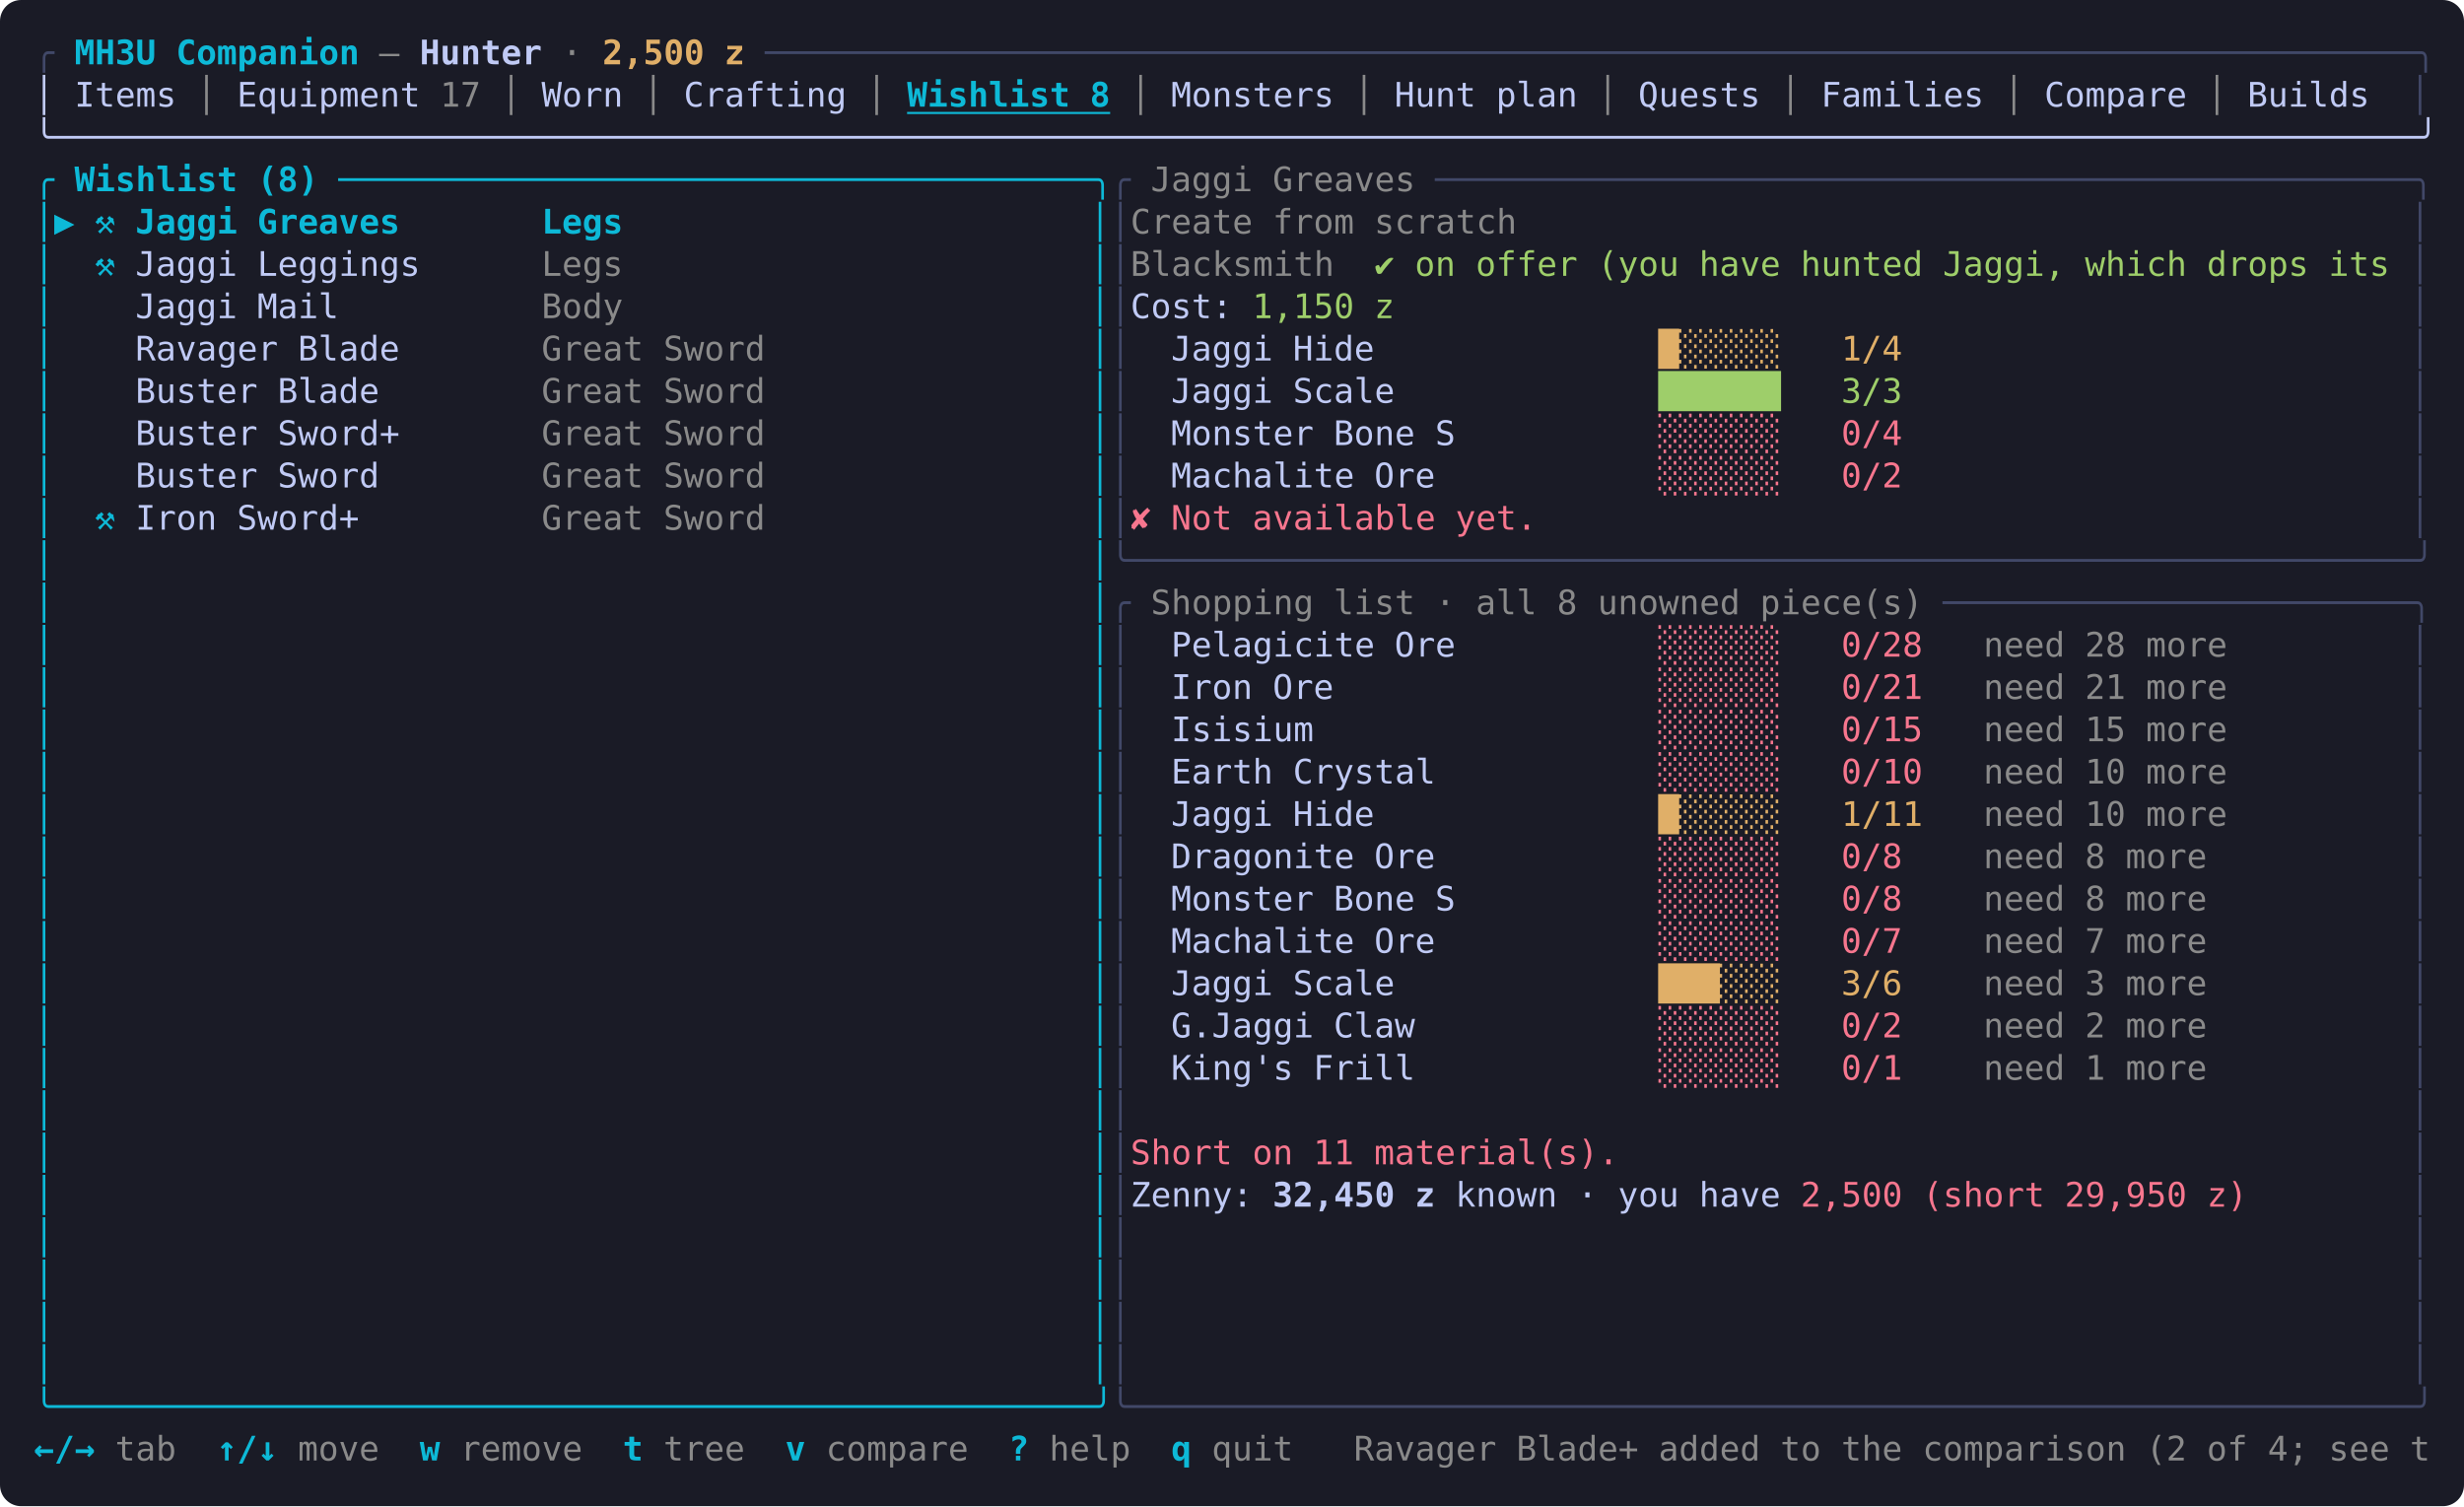
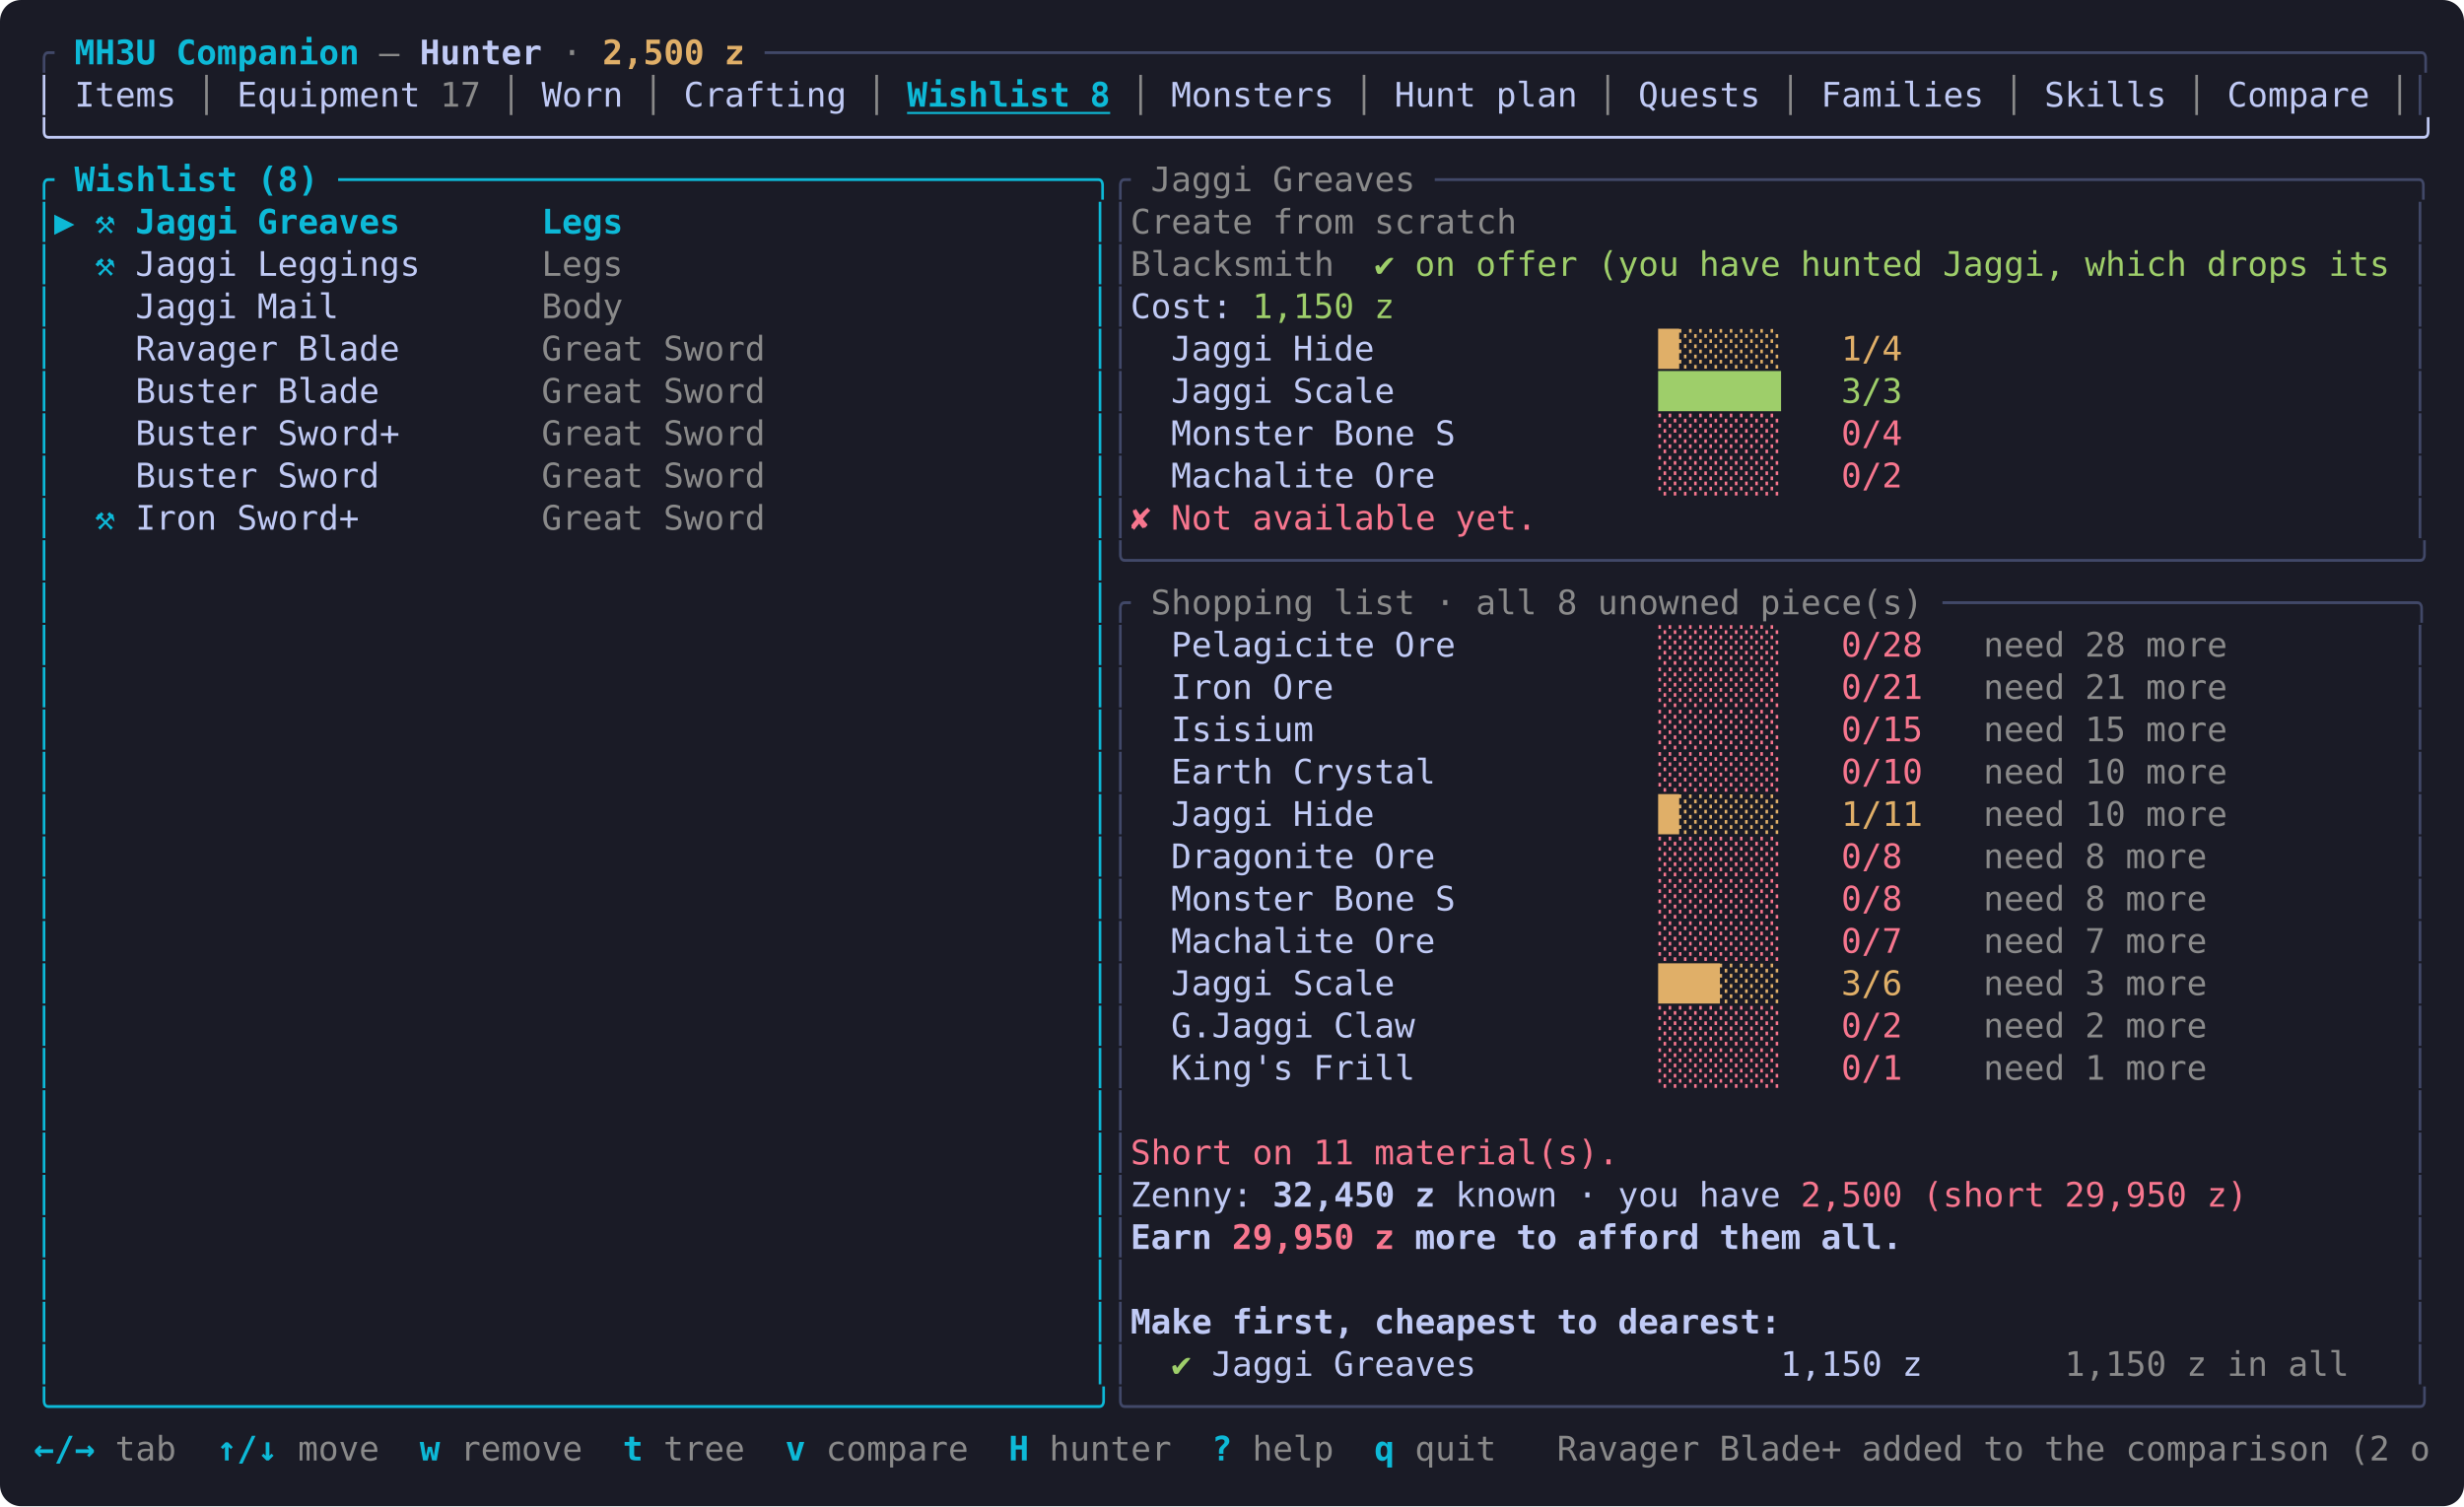
<svg xmlns="http://www.w3.org/2000/svg" width="1164.8" height="712" viewBox="0 0 1164.8 712" role="img">
  <rect width="100%" height="100%" rx="10" fill="#1a1b26" />
  <g font-family="'JetBrains Mono','JetBrainsMono Nerd Font','DejaVu Sans Mono',Menlo,Consolas,monospace" font-size="16">
    <text x="16.0" y="30.4" textLength="9.6" lengthAdjust="spacing" fill="#414868">╭</text>
    <text x="35.2" y="30.4" textLength="38.4" lengthAdjust="spacing" fill="#0db9d7" font-weight="bold">MH3U</text>
    <text x="83.2" y="30.4" textLength="86.4" lengthAdjust="spacing" fill="#0db9d7" font-weight="bold">Companion</text>
    <text x="179.2" y="30.4" textLength="9.6" lengthAdjust="spacing" fill="#8a8a8a">—</text>
    <text x="198.4" y="30.4" textLength="57.6" lengthAdjust="spacing" fill="#c0caf5" font-weight="bold">Hunter</text>
    <text x="265.6" y="30.4" textLength="9.6" lengthAdjust="spacing" fill="#8a8a8a">·</text>
    <text x="284.8" y="30.4" textLength="48.0" lengthAdjust="spacing" fill="#e0af68" font-weight="bold">2,500</text>
    <text x="342.4" y="30.4" textLength="9.6" lengthAdjust="spacing" fill="#e0af68" font-weight="bold">z</text>
    <text x="361.6" y="30.4" textLength="787.2" lengthAdjust="spacing" fill="#414868">─────────────────────────────────────────────────────────────────────────────────╮</text>
    <text x="16.0" y="50.4" textLength="9.6" lengthAdjust="spacing" fill="#c0caf5">│</text>
    <text x="35.2" y="50.4" textLength="48.0" lengthAdjust="spacing" fill="#c0caf5">Items</text>
    <text x="92.8" y="50.4" textLength="9.6" lengthAdjust="spacing" fill="#8a8a8a">│</text>
    <text x="112.0" y="50.4" textLength="86.4" lengthAdjust="spacing" fill="#c0caf5">Equipment</text>
    <text x="208.0" y="50.4" textLength="19.2" lengthAdjust="spacing" fill="#8a8a8a">17</text>
    <text x="236.8" y="50.4" textLength="9.6" lengthAdjust="spacing" fill="#8a8a8a">│</text>
    <text x="256.0" y="50.4" textLength="38.4" lengthAdjust="spacing" fill="#c0caf5">Worn</text>
    <text x="304.0" y="50.4" textLength="9.6" lengthAdjust="spacing" fill="#8a8a8a">│</text>
    <text x="323.2" y="50.4" textLength="76.8" lengthAdjust="spacing" fill="#c0caf5">Crafting</text>
    <text x="409.6" y="50.4" textLength="9.6" lengthAdjust="spacing" fill="#8a8a8a">│</text>
    <text x="428.8" y="50.4" textLength="76.8" lengthAdjust="spacing" fill="#0db9d7" font-weight="bold">Wishlist</text>
    <text x="515.2" y="50.4" textLength="9.6" lengthAdjust="spacing" fill="#0db9d7" font-weight="bold">8</text>
    <line x1="428.8" y1="53.4" x2="524.8" y2="53.4" stroke="#0db9d7" stroke-width="1" />
    <text x="534.4" y="50.4" textLength="9.6" lengthAdjust="spacing" fill="#8a8a8a">│</text>
    <text x="553.6" y="50.4" textLength="76.8" lengthAdjust="spacing" fill="#c0caf5">Monsters</text>
    <text x="640.0" y="50.4" textLength="9.6" lengthAdjust="spacing" fill="#8a8a8a">│</text>
    <text x="659.2" y="50.4" textLength="38.4" lengthAdjust="spacing" fill="#c0caf5">Hunt</text>
    <text x="707.2" y="50.4" textLength="38.4" lengthAdjust="spacing" fill="#c0caf5">plan</text>
    <text x="755.2" y="50.4" textLength="9.6" lengthAdjust="spacing" fill="#8a8a8a">│</text>
    <text x="774.4" y="50.4" textLength="57.6" lengthAdjust="spacing" fill="#c0caf5">Quests</text>
    <text x="841.6" y="50.4" textLength="9.6" lengthAdjust="spacing" fill="#8a8a8a">│</text>
    <text x="860.8" y="50.4" textLength="76.8" lengthAdjust="spacing" fill="#c0caf5">Families</text>
    <text x="947.2" y="50.4" textLength="9.6" lengthAdjust="spacing" fill="#8a8a8a">│</text>
-     <text x="966.4" y="50.4" textLength="67.2" lengthAdjust="spacing" fill="#c0caf5">Compare</text>
-     <text x="1043.2" y="50.4" textLength="9.6" lengthAdjust="spacing" fill="#8a8a8a">│</text>
-     <text x="1062.4" y="50.4" textLength="57.6" lengthAdjust="spacing" fill="#c0caf5">Builds</text>
+     <text x="966.4" y="50.4" textLength="57.6" lengthAdjust="spacing" fill="#c0caf5">Skills</text>
+     <text x="1033.6" y="50.4" textLength="9.6" lengthAdjust="spacing" fill="#8a8a8a">│</text>
+     <text x="1052.8" y="50.4" textLength="67.2" lengthAdjust="spacing" fill="#c0caf5">Compare</text>
+     <text x="1129.6" y="50.4" textLength="9.6" lengthAdjust="spacing" fill="#8a8a8a">│</text>
    <text x="1139.2" y="50.4" textLength="9.6" lengthAdjust="spacing" fill="#414868">│</text>
    <text x="16.0" y="70.4" textLength="1132.8" lengthAdjust="spacing" fill="#c0caf5">╰────────────────────────────────────────────────────────────────────────────────────────────────────────────────────╯</text>
    <text x="16.0" y="90.4" textLength="9.6" lengthAdjust="spacing" fill="#0db9d7">╭</text>
    <text x="35.2" y="90.4" textLength="76.8" lengthAdjust="spacing" fill="#0db9d7" font-weight="bold">Wishlist</text>
    <text x="121.6" y="90.4" textLength="28.8" lengthAdjust="spacing" fill="#0db9d7" font-weight="bold">(8)</text>
    <text x="160.0" y="90.4" textLength="364.8" lengthAdjust="spacing" fill="#0db9d7">─────────────────────────────────────╮</text>
    <text x="524.8" y="90.4" textLength="9.6" lengthAdjust="spacing" fill="#414868">╭</text>
    <text x="544.0" y="90.4" textLength="48.0" lengthAdjust="spacing" fill="#8a8a8a">Jaggi</text>
    <text x="601.6" y="90.4" textLength="67.2" lengthAdjust="spacing" fill="#8a8a8a">Greaves</text>
    <text x="678.4" y="90.4" textLength="470.4" lengthAdjust="spacing" fill="#414868">────────────────────────────────────────────────╮</text>
    <text x="16.0" y="110.4" textLength="9.6" lengthAdjust="spacing" fill="#0db9d7">│</text>
    <text x="25.6" y="110.4" textLength="9.6" lengthAdjust="spacing" fill="#0db9d7" font-weight="bold">▶︎</text>
    <text x="44.8" y="110.4" textLength="9.6" lengthAdjust="spacing" fill="#0db9d7" font-weight="bold">⚒︎</text>
    <text x="64.0" y="110.4" textLength="48.0" lengthAdjust="spacing" fill="#0db9d7" font-weight="bold">Jaggi</text>
    <text x="121.6" y="110.4" textLength="67.2" lengthAdjust="spacing" fill="#0db9d7" font-weight="bold">Greaves</text>
    <text x="256.0" y="110.4" textLength="38.4" lengthAdjust="spacing" fill="#0db9d7" font-weight="bold">Legs</text>
    <text x="515.2" y="110.4" textLength="9.6" lengthAdjust="spacing" fill="#0db9d7">│</text>
    <text x="524.8" y="110.4" textLength="9.6" lengthAdjust="spacing" fill="#414868">│</text>
    <text x="534.4" y="110.4" textLength="57.6" lengthAdjust="spacing" fill="#8a8a8a">Create</text>
    <text x="601.6" y="110.4" textLength="38.4" lengthAdjust="spacing" fill="#8a8a8a">from</text>
    <text x="649.6" y="110.4" textLength="67.2" lengthAdjust="spacing" fill="#8a8a8a">scratch</text>
    <text x="1139.2" y="110.4" textLength="9.6" lengthAdjust="spacing" fill="#414868">│</text>
    <text x="16.0" y="130.4" textLength="9.6" lengthAdjust="spacing" fill="#0db9d7">│</text>
    <text x="44.8" y="130.4" textLength="9.6" lengthAdjust="spacing" fill="#0db9d7">⚒︎</text>
    <text x="64.0" y="130.4" textLength="48.0" lengthAdjust="spacing" fill="#c0caf5">Jaggi</text>
    <text x="121.6" y="130.4" textLength="76.8" lengthAdjust="spacing" fill="#c0caf5">Leggings</text>
    <text x="256.0" y="130.4" textLength="38.4" lengthAdjust="spacing" fill="#8a8a8a">Legs</text>
    <text x="515.2" y="130.4" textLength="9.6" lengthAdjust="spacing" fill="#0db9d7">│</text>
    <text x="524.8" y="130.4" textLength="9.6" lengthAdjust="spacing" fill="#414868">│</text>
    <text x="534.4" y="130.4" textLength="96.0" lengthAdjust="spacing" fill="#8a8a8a">Blacksmith</text>
    <text x="649.6" y="130.4" textLength="9.6" lengthAdjust="spacing" fill="#9ece6a">✔︎</text>
    <text x="668.8" y="130.4" textLength="19.2" lengthAdjust="spacing" fill="#9ece6a">on</text>
    <text x="697.6" y="130.4" textLength="48.0" lengthAdjust="spacing" fill="#9ece6a">offer</text>
    <text x="755.2" y="130.4" textLength="38.4" lengthAdjust="spacing" fill="#9ece6a">(you</text>
    <text x="803.2" y="130.4" textLength="38.4" lengthAdjust="spacing" fill="#9ece6a">have</text>
    <text x="851.2" y="130.4" textLength="57.6" lengthAdjust="spacing" fill="#9ece6a">hunted</text>
    <text x="918.4" y="130.4" textLength="57.6" lengthAdjust="spacing" fill="#9ece6a">Jaggi,</text>
    <text x="985.6" y="130.4" textLength="48.0" lengthAdjust="spacing" fill="#9ece6a">which</text>
    <text x="1043.2" y="130.4" textLength="48.0" lengthAdjust="spacing" fill="#9ece6a">drops</text>
    <text x="1100.8" y="130.4" textLength="28.8" lengthAdjust="spacing" fill="#9ece6a">its</text>
    <text x="1139.2" y="130.4" textLength="9.6" lengthAdjust="spacing" fill="#414868">│</text>
    <text x="16.0" y="150.4" textLength="9.6" lengthAdjust="spacing" fill="#0db9d7">│</text>
    <text x="64.0" y="150.4" textLength="48.0" lengthAdjust="spacing" fill="#c0caf5">Jaggi</text>
    <text x="121.6" y="150.4" textLength="38.4" lengthAdjust="spacing" fill="#c0caf5">Mail</text>
    <text x="256.0" y="150.4" textLength="38.4" lengthAdjust="spacing" fill="#8a8a8a">Body</text>
    <text x="515.2" y="150.4" textLength="9.6" lengthAdjust="spacing" fill="#0db9d7">│</text>
    <text x="524.8" y="150.4" textLength="9.6" lengthAdjust="spacing" fill="#414868">│</text>
    <text x="534.4" y="150.4" textLength="48.0" lengthAdjust="spacing" fill="#c0caf5">Cost:</text>
    <text x="592.0" y="150.4" textLength="48.0" lengthAdjust="spacing" fill="#9ece6a">1,150</text>
    <text x="649.6" y="150.4" textLength="9.6" lengthAdjust="spacing" fill="#9ece6a">z</text>
    <text x="1139.2" y="150.4" textLength="9.6" lengthAdjust="spacing" fill="#414868">│</text>
    <text x="16.0" y="170.4" textLength="9.6" lengthAdjust="spacing" fill="#0db9d7">│</text>
    <text x="64.0" y="170.4" textLength="67.2" lengthAdjust="spacing" fill="#c0caf5">Ravager</text>
    <text x="140.8" y="170.4" textLength="48.0" lengthAdjust="spacing" fill="#c0caf5">Blade</text>
    <text x="256.0" y="170.4" textLength="48.0" lengthAdjust="spacing" fill="#8a8a8a">Great</text>
    <text x="313.6" y="170.4" textLength="48.0" lengthAdjust="spacing" fill="#8a8a8a">Sword</text>
    <text x="515.2" y="170.4" textLength="9.6" lengthAdjust="spacing" fill="#0db9d7">│</text>
    <text x="524.8" y="170.4" textLength="9.6" lengthAdjust="spacing" fill="#414868">│</text>
    <text x="553.6" y="170.4" textLength="48.0" lengthAdjust="spacing" fill="#c0caf5">Jaggi</text>
    <text x="611.2" y="170.4" textLength="38.4" lengthAdjust="spacing" fill="#c0caf5">Hide</text>
    <text x="784.0" y="170.4" textLength="57.6" lengthAdjust="spacing" fill="#e0af68">█░░░░░</text>
    <text x="870.4" y="170.4" textLength="28.8" lengthAdjust="spacing" fill="#e0af68">1/4</text>
    <text x="1139.2" y="170.4" textLength="9.6" lengthAdjust="spacing" fill="#414868">│</text>
    <text x="16.0" y="190.4" textLength="9.6" lengthAdjust="spacing" fill="#0db9d7">│</text>
    <text x="64.0" y="190.4" textLength="57.6" lengthAdjust="spacing" fill="#c0caf5">Buster</text>
    <text x="131.2" y="190.4" textLength="48.0" lengthAdjust="spacing" fill="#c0caf5">Blade</text>
    <text x="256.0" y="190.4" textLength="48.0" lengthAdjust="spacing" fill="#8a8a8a">Great</text>
    <text x="313.6" y="190.4" textLength="48.0" lengthAdjust="spacing" fill="#8a8a8a">Sword</text>
    <text x="515.2" y="190.4" textLength="9.6" lengthAdjust="spacing" fill="#0db9d7">│</text>
    <text x="524.8" y="190.4" textLength="9.6" lengthAdjust="spacing" fill="#414868">│</text>
    <text x="553.6" y="190.4" textLength="48.0" lengthAdjust="spacing" fill="#c0caf5">Jaggi</text>
    <text x="611.2" y="190.4" textLength="48.0" lengthAdjust="spacing" fill="#c0caf5">Scale</text>
    <text x="784.0" y="190.4" textLength="57.6" lengthAdjust="spacing" fill="#9ece6a">██████</text>
    <text x="870.4" y="190.4" textLength="28.8" lengthAdjust="spacing" fill="#9ece6a">3/3</text>
    <text x="1139.2" y="190.4" textLength="9.6" lengthAdjust="spacing" fill="#414868">│</text>
    <text x="16.0" y="210.4" textLength="9.6" lengthAdjust="spacing" fill="#0db9d7">│</text>
    <text x="64.0" y="210.4" textLength="57.6" lengthAdjust="spacing" fill="#c0caf5">Buster</text>
    <text x="131.2" y="210.4" textLength="57.6" lengthAdjust="spacing" fill="#c0caf5">Sword+</text>
    <text x="256.0" y="210.4" textLength="48.0" lengthAdjust="spacing" fill="#8a8a8a">Great</text>
    <text x="313.6" y="210.4" textLength="48.0" lengthAdjust="spacing" fill="#8a8a8a">Sword</text>
    <text x="515.2" y="210.4" textLength="9.6" lengthAdjust="spacing" fill="#0db9d7">│</text>
    <text x="524.8" y="210.4" textLength="9.6" lengthAdjust="spacing" fill="#414868">│</text>
    <text x="553.6" y="210.4" textLength="67.2" lengthAdjust="spacing" fill="#c0caf5">Monster</text>
    <text x="630.4" y="210.4" textLength="38.4" lengthAdjust="spacing" fill="#c0caf5">Bone</text>
    <text x="678.4" y="210.4" textLength="9.6" lengthAdjust="spacing" fill="#c0caf5">S</text>
    <text x="784.0" y="210.4" textLength="57.6" lengthAdjust="spacing" fill="#f7768e">░░░░░░</text>
    <text x="870.4" y="210.4" textLength="28.8" lengthAdjust="spacing" fill="#f7768e">0/4</text>
    <text x="1139.2" y="210.4" textLength="9.6" lengthAdjust="spacing" fill="#414868">│</text>
    <text x="16.0" y="230.4" textLength="9.6" lengthAdjust="spacing" fill="#0db9d7">│</text>
    <text x="64.0" y="230.4" textLength="57.6" lengthAdjust="spacing" fill="#c0caf5">Buster</text>
    <text x="131.2" y="230.4" textLength="48.0" lengthAdjust="spacing" fill="#c0caf5">Sword</text>
    <text x="256.0" y="230.4" textLength="48.0" lengthAdjust="spacing" fill="#8a8a8a">Great</text>
    <text x="313.6" y="230.4" textLength="48.0" lengthAdjust="spacing" fill="#8a8a8a">Sword</text>
    <text x="515.2" y="230.4" textLength="9.6" lengthAdjust="spacing" fill="#0db9d7">│</text>
    <text x="524.8" y="230.4" textLength="9.6" lengthAdjust="spacing" fill="#414868">│</text>
    <text x="553.6" y="230.4" textLength="86.4" lengthAdjust="spacing" fill="#c0caf5">Machalite</text>
    <text x="649.6" y="230.4" textLength="28.8" lengthAdjust="spacing" fill="#c0caf5">Ore</text>
    <text x="784.0" y="230.4" textLength="57.6" lengthAdjust="spacing" fill="#f7768e">░░░░░░</text>
    <text x="870.4" y="230.4" textLength="28.8" lengthAdjust="spacing" fill="#f7768e">0/2</text>
    <text x="1139.2" y="230.4" textLength="9.6" lengthAdjust="spacing" fill="#414868">│</text>
    <text x="16.0" y="250.4" textLength="9.6" lengthAdjust="spacing" fill="#0db9d7">│</text>
    <text x="44.8" y="250.4" textLength="9.6" lengthAdjust="spacing" fill="#0db9d7">⚒︎</text>
    <text x="64.0" y="250.4" textLength="38.4" lengthAdjust="spacing" fill="#c0caf5">Iron</text>
    <text x="112.0" y="250.4" textLength="57.6" lengthAdjust="spacing" fill="#c0caf5">Sword+</text>
    <text x="256.0" y="250.4" textLength="48.0" lengthAdjust="spacing" fill="#8a8a8a">Great</text>
    <text x="313.6" y="250.4" textLength="48.0" lengthAdjust="spacing" fill="#8a8a8a">Sword</text>
    <text x="515.2" y="250.4" textLength="9.6" lengthAdjust="spacing" fill="#0db9d7">│</text>
    <text x="524.8" y="250.4" textLength="9.6" lengthAdjust="spacing" fill="#414868">│</text>
    <text x="534.4" y="250.4" textLength="9.6" lengthAdjust="spacing" fill="#f7768e">✘︎</text>
    <text x="553.6" y="250.4" textLength="28.8" lengthAdjust="spacing" fill="#f7768e">Not</text>
    <text x="592.0" y="250.4" textLength="86.4" lengthAdjust="spacing" fill="#f7768e">available</text>
    <text x="688.0" y="250.4" textLength="38.4" lengthAdjust="spacing" fill="#f7768e">yet.</text>
    <text x="1139.2" y="250.4" textLength="9.6" lengthAdjust="spacing" fill="#414868">│</text>
    <text x="16.0" y="270.4" textLength="9.6" lengthAdjust="spacing" fill="#0db9d7">│</text>
    <text x="515.2" y="270.4" textLength="9.6" lengthAdjust="spacing" fill="#0db9d7">│</text>
    <text x="524.8" y="270.4" textLength="624.0" lengthAdjust="spacing" fill="#414868">╰───────────────────────────────────────────────────────────────╯</text>
    <text x="16.0" y="290.4" textLength="9.6" lengthAdjust="spacing" fill="#0db9d7">│</text>
    <text x="515.2" y="290.4" textLength="9.6" lengthAdjust="spacing" fill="#0db9d7">│</text>
    <text x="524.8" y="290.4" textLength="9.6" lengthAdjust="spacing" fill="#414868">╭</text>
    <text x="544.0" y="290.4" textLength="76.8" lengthAdjust="spacing" fill="#8a8a8a">Shopping</text>
    <text x="630.4" y="290.4" textLength="38.4" lengthAdjust="spacing" fill="#8a8a8a">list</text>
    <text x="678.4" y="290.4" textLength="9.6" lengthAdjust="spacing" fill="#8a8a8a">·</text>
    <text x="697.6" y="290.4" textLength="28.8" lengthAdjust="spacing" fill="#8a8a8a">all</text>
    <text x="736.0" y="290.4" textLength="9.6" lengthAdjust="spacing" fill="#8a8a8a">8</text>
    <text x="755.2" y="290.4" textLength="67.2" lengthAdjust="spacing" fill="#8a8a8a">unowned</text>
    <text x="832.0" y="290.4" textLength="76.8" lengthAdjust="spacing" fill="#8a8a8a">piece(s)</text>
    <text x="918.4" y="290.4" textLength="230.4" lengthAdjust="spacing" fill="#414868">───────────────────────╮</text>
    <text x="16.0" y="310.4" textLength="9.6" lengthAdjust="spacing" fill="#0db9d7">│</text>
    <text x="515.2" y="310.4" textLength="9.6" lengthAdjust="spacing" fill="#0db9d7">│</text>
    <text x="524.8" y="310.4" textLength="9.6" lengthAdjust="spacing" fill="#414868">│</text>
    <text x="553.6" y="310.4" textLength="96.0" lengthAdjust="spacing" fill="#c0caf5">Pelagicite</text>
    <text x="659.2" y="310.4" textLength="28.8" lengthAdjust="spacing" fill="#c0caf5">Ore</text>
    <text x="784.0" y="310.4" textLength="57.6" lengthAdjust="spacing" fill="#f7768e">░░░░░░</text>
    <text x="870.4" y="310.4" textLength="38.4" lengthAdjust="spacing" fill="#f7768e">0/28</text>
    <text x="937.6" y="310.4" textLength="38.4" lengthAdjust="spacing" fill="#8a8a8a">need</text>
    <text x="985.6" y="310.4" textLength="19.2" lengthAdjust="spacing" fill="#8a8a8a">28</text>
    <text x="1014.4" y="310.4" textLength="38.4" lengthAdjust="spacing" fill="#8a8a8a">more</text>
    <text x="1139.2" y="310.4" textLength="9.6" lengthAdjust="spacing" fill="#414868">│</text>
    <text x="16.0" y="330.4" textLength="9.6" lengthAdjust="spacing" fill="#0db9d7">│</text>
    <text x="515.2" y="330.4" textLength="9.6" lengthAdjust="spacing" fill="#0db9d7">│</text>
    <text x="524.8" y="330.4" textLength="9.6" lengthAdjust="spacing" fill="#414868">│</text>
    <text x="553.6" y="330.4" textLength="38.4" lengthAdjust="spacing" fill="#c0caf5">Iron</text>
    <text x="601.6" y="330.4" textLength="28.8" lengthAdjust="spacing" fill="#c0caf5">Ore</text>
    <text x="784.0" y="330.4" textLength="57.6" lengthAdjust="spacing" fill="#f7768e">░░░░░░</text>
    <text x="870.4" y="330.4" textLength="38.4" lengthAdjust="spacing" fill="#f7768e">0/21</text>
    <text x="937.6" y="330.4" textLength="38.4" lengthAdjust="spacing" fill="#8a8a8a">need</text>
    <text x="985.6" y="330.4" textLength="19.2" lengthAdjust="spacing" fill="#8a8a8a">21</text>
    <text x="1014.4" y="330.4" textLength="38.4" lengthAdjust="spacing" fill="#8a8a8a">more</text>
    <text x="1139.2" y="330.4" textLength="9.6" lengthAdjust="spacing" fill="#414868">│</text>
    <text x="16.0" y="350.4" textLength="9.6" lengthAdjust="spacing" fill="#0db9d7">│</text>
    <text x="515.2" y="350.4" textLength="9.6" lengthAdjust="spacing" fill="#0db9d7">│</text>
    <text x="524.8" y="350.4" textLength="9.6" lengthAdjust="spacing" fill="#414868">│</text>
    <text x="553.6" y="350.4" textLength="67.2" lengthAdjust="spacing" fill="#c0caf5">Isisium</text>
    <text x="784.0" y="350.4" textLength="57.6" lengthAdjust="spacing" fill="#f7768e">░░░░░░</text>
    <text x="870.4" y="350.4" textLength="38.4" lengthAdjust="spacing" fill="#f7768e">0/15</text>
    <text x="937.6" y="350.4" textLength="38.4" lengthAdjust="spacing" fill="#8a8a8a">need</text>
    <text x="985.6" y="350.4" textLength="19.2" lengthAdjust="spacing" fill="#8a8a8a">15</text>
    <text x="1014.4" y="350.4" textLength="38.4" lengthAdjust="spacing" fill="#8a8a8a">more</text>
    <text x="1139.2" y="350.4" textLength="9.6" lengthAdjust="spacing" fill="#414868">│</text>
    <text x="16.0" y="370.4" textLength="9.6" lengthAdjust="spacing" fill="#0db9d7">│</text>
    <text x="515.2" y="370.4" textLength="9.6" lengthAdjust="spacing" fill="#0db9d7">│</text>
    <text x="524.8" y="370.4" textLength="9.6" lengthAdjust="spacing" fill="#414868">│</text>
    <text x="553.6" y="370.4" textLength="48.0" lengthAdjust="spacing" fill="#c0caf5">Earth</text>
    <text x="611.2" y="370.4" textLength="67.2" lengthAdjust="spacing" fill="#c0caf5">Crystal</text>
    <text x="784.0" y="370.4" textLength="57.6" lengthAdjust="spacing" fill="#f7768e">░░░░░░</text>
    <text x="870.4" y="370.4" textLength="38.4" lengthAdjust="spacing" fill="#f7768e">0/10</text>
    <text x="937.6" y="370.4" textLength="38.4" lengthAdjust="spacing" fill="#8a8a8a">need</text>
    <text x="985.6" y="370.4" textLength="19.2" lengthAdjust="spacing" fill="#8a8a8a">10</text>
    <text x="1014.4" y="370.4" textLength="38.4" lengthAdjust="spacing" fill="#8a8a8a">more</text>
    <text x="1139.2" y="370.4" textLength="9.6" lengthAdjust="spacing" fill="#414868">│</text>
    <text x="16.0" y="390.4" textLength="9.6" lengthAdjust="spacing" fill="#0db9d7">│</text>
    <text x="515.2" y="390.4" textLength="9.6" lengthAdjust="spacing" fill="#0db9d7">│</text>
    <text x="524.8" y="390.4" textLength="9.6" lengthAdjust="spacing" fill="#414868">│</text>
    <text x="553.6" y="390.4" textLength="48.0" lengthAdjust="spacing" fill="#c0caf5">Jaggi</text>
    <text x="611.2" y="390.4" textLength="38.4" lengthAdjust="spacing" fill="#c0caf5">Hide</text>
    <text x="784.0" y="390.4" textLength="57.6" lengthAdjust="spacing" fill="#e0af68">█░░░░░</text>
    <text x="870.4" y="390.4" textLength="38.4" lengthAdjust="spacing" fill="#e0af68">1/11</text>
    <text x="937.6" y="390.4" textLength="38.4" lengthAdjust="spacing" fill="#8a8a8a">need</text>
    <text x="985.6" y="390.4" textLength="19.2" lengthAdjust="spacing" fill="#8a8a8a">10</text>
    <text x="1014.4" y="390.4" textLength="38.4" lengthAdjust="spacing" fill="#8a8a8a">more</text>
    <text x="1139.2" y="390.4" textLength="9.6" lengthAdjust="spacing" fill="#414868">│</text>
    <text x="16.0" y="410.4" textLength="9.6" lengthAdjust="spacing" fill="#0db9d7">│</text>
    <text x="515.2" y="410.4" textLength="9.6" lengthAdjust="spacing" fill="#0db9d7">│</text>
    <text x="524.8" y="410.4" textLength="9.6" lengthAdjust="spacing" fill="#414868">│</text>
    <text x="553.6" y="410.4" textLength="86.4" lengthAdjust="spacing" fill="#c0caf5">Dragonite</text>
    <text x="649.6" y="410.4" textLength="28.8" lengthAdjust="spacing" fill="#c0caf5">Ore</text>
    <text x="784.0" y="410.4" textLength="57.6" lengthAdjust="spacing" fill="#f7768e">░░░░░░</text>
    <text x="870.4" y="410.4" textLength="28.8" lengthAdjust="spacing" fill="#f7768e">0/8</text>
    <text x="937.6" y="410.4" textLength="38.4" lengthAdjust="spacing" fill="#8a8a8a">need</text>
    <text x="985.6" y="410.4" textLength="9.6" lengthAdjust="spacing" fill="#8a8a8a">8</text>
    <text x="1004.8" y="410.4" textLength="38.4" lengthAdjust="spacing" fill="#8a8a8a">more</text>
    <text x="1139.2" y="410.4" textLength="9.6" lengthAdjust="spacing" fill="#414868">│</text>
    <text x="16.0" y="430.4" textLength="9.6" lengthAdjust="spacing" fill="#0db9d7">│</text>
    <text x="515.2" y="430.4" textLength="9.6" lengthAdjust="spacing" fill="#0db9d7">│</text>
    <text x="524.8" y="430.4" textLength="9.6" lengthAdjust="spacing" fill="#414868">│</text>
    <text x="553.6" y="430.4" textLength="67.2" lengthAdjust="spacing" fill="#c0caf5">Monster</text>
    <text x="630.4" y="430.4" textLength="38.4" lengthAdjust="spacing" fill="#c0caf5">Bone</text>
    <text x="678.4" y="430.4" textLength="9.6" lengthAdjust="spacing" fill="#c0caf5">S</text>
    <text x="784.0" y="430.4" textLength="57.6" lengthAdjust="spacing" fill="#f7768e">░░░░░░</text>
    <text x="870.4" y="430.4" textLength="28.8" lengthAdjust="spacing" fill="#f7768e">0/8</text>
    <text x="937.6" y="430.4" textLength="38.4" lengthAdjust="spacing" fill="#8a8a8a">need</text>
    <text x="985.6" y="430.4" textLength="9.6" lengthAdjust="spacing" fill="#8a8a8a">8</text>
    <text x="1004.8" y="430.4" textLength="38.4" lengthAdjust="spacing" fill="#8a8a8a">more</text>
    <text x="1139.2" y="430.4" textLength="9.6" lengthAdjust="spacing" fill="#414868">│</text>
    <text x="16.0" y="450.4" textLength="9.6" lengthAdjust="spacing" fill="#0db9d7">│</text>
    <text x="515.2" y="450.4" textLength="9.6" lengthAdjust="spacing" fill="#0db9d7">│</text>
    <text x="524.8" y="450.4" textLength="9.6" lengthAdjust="spacing" fill="#414868">│</text>
    <text x="553.6" y="450.4" textLength="86.4" lengthAdjust="spacing" fill="#c0caf5">Machalite</text>
    <text x="649.6" y="450.4" textLength="28.8" lengthAdjust="spacing" fill="#c0caf5">Ore</text>
    <text x="784.0" y="450.4" textLength="57.6" lengthAdjust="spacing" fill="#f7768e">░░░░░░</text>
    <text x="870.4" y="450.4" textLength="28.8" lengthAdjust="spacing" fill="#f7768e">0/7</text>
    <text x="937.6" y="450.4" textLength="38.4" lengthAdjust="spacing" fill="#8a8a8a">need</text>
    <text x="985.6" y="450.4" textLength="9.6" lengthAdjust="spacing" fill="#8a8a8a">7</text>
    <text x="1004.8" y="450.4" textLength="38.4" lengthAdjust="spacing" fill="#8a8a8a">more</text>
    <text x="1139.2" y="450.4" textLength="9.6" lengthAdjust="spacing" fill="#414868">│</text>
    <text x="16.0" y="470.4" textLength="9.6" lengthAdjust="spacing" fill="#0db9d7">│</text>
    <text x="515.2" y="470.4" textLength="9.6" lengthAdjust="spacing" fill="#0db9d7">│</text>
    <text x="524.8" y="470.4" textLength="9.6" lengthAdjust="spacing" fill="#414868">│</text>
    <text x="553.6" y="470.4" textLength="48.0" lengthAdjust="spacing" fill="#c0caf5">Jaggi</text>
    <text x="611.2" y="470.4" textLength="48.0" lengthAdjust="spacing" fill="#c0caf5">Scale</text>
    <text x="784.0" y="470.4" textLength="57.6" lengthAdjust="spacing" fill="#e0af68">███░░░</text>
    <text x="870.4" y="470.4" textLength="28.8" lengthAdjust="spacing" fill="#e0af68">3/6</text>
    <text x="937.6" y="470.4" textLength="38.4" lengthAdjust="spacing" fill="#8a8a8a">need</text>
    <text x="985.6" y="470.4" textLength="9.6" lengthAdjust="spacing" fill="#8a8a8a">3</text>
    <text x="1004.8" y="470.4" textLength="38.4" lengthAdjust="spacing" fill="#8a8a8a">more</text>
    <text x="1139.2" y="470.4" textLength="9.6" lengthAdjust="spacing" fill="#414868">│</text>
    <text x="16.0" y="490.4" textLength="9.6" lengthAdjust="spacing" fill="#0db9d7">│</text>
    <text x="515.2" y="490.4" textLength="9.6" lengthAdjust="spacing" fill="#0db9d7">│</text>
    <text x="524.8" y="490.4" textLength="9.6" lengthAdjust="spacing" fill="#414868">│</text>
    <text x="553.6" y="490.4" textLength="67.2" lengthAdjust="spacing" fill="#c0caf5">G.Jaggi</text>
    <text x="630.4" y="490.4" textLength="38.4" lengthAdjust="spacing" fill="#c0caf5">Claw</text>
    <text x="784.0" y="490.4" textLength="57.6" lengthAdjust="spacing" fill="#f7768e">░░░░░░</text>
    <text x="870.4" y="490.4" textLength="28.8" lengthAdjust="spacing" fill="#f7768e">0/2</text>
    <text x="937.6" y="490.4" textLength="38.4" lengthAdjust="spacing" fill="#8a8a8a">need</text>
    <text x="985.6" y="490.4" textLength="9.6" lengthAdjust="spacing" fill="#8a8a8a">2</text>
    <text x="1004.8" y="490.4" textLength="38.4" lengthAdjust="spacing" fill="#8a8a8a">more</text>
    <text x="1139.2" y="490.4" textLength="9.6" lengthAdjust="spacing" fill="#414868">│</text>
    <text x="16.0" y="510.4" textLength="9.6" lengthAdjust="spacing" fill="#0db9d7">│</text>
    <text x="515.2" y="510.4" textLength="9.6" lengthAdjust="spacing" fill="#0db9d7">│</text>
    <text x="524.8" y="510.4" textLength="9.6" lengthAdjust="spacing" fill="#414868">│</text>
    <text x="553.6" y="510.4" textLength="57.6" lengthAdjust="spacing" fill="#c0caf5">King's</text>
    <text x="620.8" y="510.4" textLength="48.0" lengthAdjust="spacing" fill="#c0caf5">Frill</text>
    <text x="784.0" y="510.4" textLength="57.6" lengthAdjust="spacing" fill="#f7768e">░░░░░░</text>
    <text x="870.4" y="510.4" textLength="28.8" lengthAdjust="spacing" fill="#f7768e">0/1</text>
    <text x="937.6" y="510.4" textLength="38.4" lengthAdjust="spacing" fill="#8a8a8a">need</text>
    <text x="985.6" y="510.4" textLength="9.6" lengthAdjust="spacing" fill="#8a8a8a">1</text>
    <text x="1004.8" y="510.4" textLength="38.4" lengthAdjust="spacing" fill="#8a8a8a">more</text>
    <text x="1139.2" y="510.4" textLength="9.6" lengthAdjust="spacing" fill="#414868">│</text>
    <text x="16.0" y="530.4" textLength="9.6" lengthAdjust="spacing" fill="#0db9d7">│</text>
    <text x="515.2" y="530.4" textLength="9.6" lengthAdjust="spacing" fill="#0db9d7">│</text>
    <text x="524.8" y="530.4" textLength="9.6" lengthAdjust="spacing" fill="#414868">│</text>
    <text x="1139.2" y="530.4" textLength="9.6" lengthAdjust="spacing" fill="#414868">│</text>
    <text x="16.0" y="550.4" textLength="9.6" lengthAdjust="spacing" fill="#0db9d7">│</text>
    <text x="515.2" y="550.4" textLength="9.6" lengthAdjust="spacing" fill="#0db9d7">│</text>
    <text x="524.8" y="550.4" textLength="9.6" lengthAdjust="spacing" fill="#414868">│</text>
    <text x="534.4" y="550.4" textLength="48.0" lengthAdjust="spacing" fill="#f7768e">Short</text>
    <text x="592.0" y="550.4" textLength="19.2" lengthAdjust="spacing" fill="#f7768e">on</text>
    <text x="620.8" y="550.4" textLength="19.2" lengthAdjust="spacing" fill="#f7768e">11</text>
    <text x="649.6" y="550.4" textLength="115.2" lengthAdjust="spacing" fill="#f7768e">material(s).</text>
    <text x="1139.2" y="550.4" textLength="9.6" lengthAdjust="spacing" fill="#414868">│</text>
    <text x="16.0" y="570.4" textLength="9.6" lengthAdjust="spacing" fill="#0db9d7">│</text>
    <text x="515.2" y="570.4" textLength="9.6" lengthAdjust="spacing" fill="#0db9d7">│</text>
    <text x="524.8" y="570.4" textLength="9.6" lengthAdjust="spacing" fill="#414868">│</text>
    <text x="534.4" y="570.4" textLength="57.6" lengthAdjust="spacing" fill="#c0caf5">Zenny:</text>
    <text x="601.6" y="570.4" textLength="57.6" lengthAdjust="spacing" fill="#c0caf5" font-weight="bold">32,450</text>
    <text x="668.8" y="570.4" textLength="9.6" lengthAdjust="spacing" fill="#c0caf5" font-weight="bold">z</text>
    <text x="688.0" y="570.4" textLength="48.0" lengthAdjust="spacing" fill="#c0caf5">known</text>
    <text x="745.6" y="570.4" textLength="9.6" lengthAdjust="spacing" fill="#c0caf5">·</text>
    <text x="764.8" y="570.4" textLength="28.8" lengthAdjust="spacing" fill="#c0caf5">you</text>
    <text x="803.2" y="570.4" textLength="38.4" lengthAdjust="spacing" fill="#c0caf5">have</text>
    <text x="851.2" y="570.4" textLength="48.0" lengthAdjust="spacing" fill="#f7768e">2,500</text>
    <text x="908.8" y="570.4" textLength="57.6" lengthAdjust="spacing" fill="#f7768e">(short</text>
    <text x="976.0" y="570.4" textLength="57.6" lengthAdjust="spacing" fill="#f7768e">29,950</text>
    <text x="1043.2" y="570.4" textLength="19.2" lengthAdjust="spacing" fill="#f7768e">z)</text>
    <text x="1139.2" y="570.4" textLength="9.6" lengthAdjust="spacing" fill="#414868">│</text>
    <text x="16.0" y="590.4" textLength="9.6" lengthAdjust="spacing" fill="#0db9d7">│</text>
    <text x="515.2" y="590.4" textLength="9.6" lengthAdjust="spacing" fill="#0db9d7">│</text>
    <text x="524.8" y="590.4" textLength="9.6" lengthAdjust="spacing" fill="#414868">│</text>
+     <text x="534.4" y="590.4" textLength="38.4" lengthAdjust="spacing" fill="#c0caf5" font-weight="bold">Earn</text>
+     <text x="582.4" y="590.4" textLength="57.6" lengthAdjust="spacing" fill="#f7768e" font-weight="bold">29,950</text>
+     <text x="649.6" y="590.4" textLength="9.6" lengthAdjust="spacing" fill="#f7768e" font-weight="bold">z</text>
+     <text x="668.8" y="590.4" textLength="38.4" lengthAdjust="spacing" fill="#c0caf5" font-weight="bold">more</text>
+     <text x="716.8" y="590.4" textLength="19.2" lengthAdjust="spacing" fill="#c0caf5" font-weight="bold">to</text>
+     <text x="745.6" y="590.4" textLength="57.6" lengthAdjust="spacing" fill="#c0caf5" font-weight="bold">afford</text>
+     <text x="812.8" y="590.4" textLength="38.4" lengthAdjust="spacing" fill="#c0caf5" font-weight="bold">them</text>
+     <text x="860.8" y="590.4" textLength="38.4" lengthAdjust="spacing" fill="#c0caf5" font-weight="bold">all.</text>
    <text x="1139.2" y="590.4" textLength="9.6" lengthAdjust="spacing" fill="#414868">│</text>
    <text x="16.0" y="610.4" textLength="9.6" lengthAdjust="spacing" fill="#0db9d7">│</text>
    <text x="515.2" y="610.4" textLength="9.6" lengthAdjust="spacing" fill="#0db9d7">│</text>
    <text x="524.8" y="610.4" textLength="9.6" lengthAdjust="spacing" fill="#414868">│</text>
    <text x="1139.2" y="610.4" textLength="9.6" lengthAdjust="spacing" fill="#414868">│</text>
    <text x="16.0" y="630.4" textLength="9.6" lengthAdjust="spacing" fill="#0db9d7">│</text>
    <text x="515.2" y="630.4" textLength="9.6" lengthAdjust="spacing" fill="#0db9d7">│</text>
    <text x="524.8" y="630.4" textLength="9.6" lengthAdjust="spacing" fill="#414868">│</text>
+     <text x="534.4" y="630.4" textLength="38.4" lengthAdjust="spacing" fill="#c0caf5" font-weight="bold">Make</text>
+     <text x="582.4" y="630.4" textLength="57.6" lengthAdjust="spacing" fill="#c0caf5" font-weight="bold">first,</text>
+     <text x="649.6" y="630.4" textLength="76.8" lengthAdjust="spacing" fill="#c0caf5" font-weight="bold">cheapest</text>
+     <text x="736.0" y="630.4" textLength="19.2" lengthAdjust="spacing" fill="#c0caf5" font-weight="bold">to</text>
+     <text x="764.8" y="630.4" textLength="76.8" lengthAdjust="spacing" fill="#c0caf5" font-weight="bold">dearest:</text>
    <text x="1139.2" y="630.4" textLength="9.6" lengthAdjust="spacing" fill="#414868">│</text>
    <text x="16.0" y="650.4" textLength="9.6" lengthAdjust="spacing" fill="#0db9d7">│</text>
    <text x="515.2" y="650.4" textLength="9.6" lengthAdjust="spacing" fill="#0db9d7">│</text>
    <text x="524.8" y="650.4" textLength="9.6" lengthAdjust="spacing" fill="#414868">│</text>
+     <text x="553.6" y="650.4" textLength="9.6" lengthAdjust="spacing" fill="#9ece6a">✔︎</text>
+     <text x="572.8" y="650.4" textLength="48.0" lengthAdjust="spacing" fill="#c0caf5">Jaggi</text>
+     <text x="630.4" y="650.4" textLength="67.2" lengthAdjust="spacing" fill="#c0caf5">Greaves</text>
+     <text x="841.6" y="650.4" textLength="48.0" lengthAdjust="spacing" fill="#c0caf5">1,150</text>
+     <text x="899.2" y="650.4" textLength="9.6" lengthAdjust="spacing" fill="#c0caf5">z</text>
+     <text x="976.0" y="650.4" textLength="48.0" lengthAdjust="spacing" fill="#8a8a8a">1,150</text>
+     <text x="1033.6" y="650.4" textLength="9.6" lengthAdjust="spacing" fill="#8a8a8a">z</text>
+     <text x="1052.8" y="650.4" textLength="19.2" lengthAdjust="spacing" fill="#8a8a8a">in</text>
+     <text x="1081.6" y="650.4" textLength="28.8" lengthAdjust="spacing" fill="#8a8a8a">all</text>
    <text x="1139.2" y="650.4" textLength="9.6" lengthAdjust="spacing" fill="#414868">│</text>
    <text x="16.0" y="670.4" textLength="508.8" lengthAdjust="spacing" fill="#0db9d7">╰───────────────────────────────────────────────────╯</text>
    <text x="524.8" y="670.4" textLength="624.0" lengthAdjust="spacing" fill="#414868">╰───────────────────────────────────────────────────────────────╯</text>
    <text x="16.0" y="690.4" textLength="28.8" lengthAdjust="spacing" fill="#0db9d7" font-weight="bold">←/→</text>
    <text x="54.4" y="690.4" textLength="28.8" lengthAdjust="spacing" fill="#8a8a8a">tab</text>
    <text x="102.4" y="690.4" textLength="28.8" lengthAdjust="spacing" fill="#0db9d7" font-weight="bold">↑/↓</text>
    <text x="140.8" y="690.4" textLength="38.4" lengthAdjust="spacing" fill="#8a8a8a">move</text>
    <text x="198.4" y="690.4" textLength="9.6" lengthAdjust="spacing" fill="#0db9d7" font-weight="bold">w</text>
    <text x="217.6" y="690.4" textLength="57.6" lengthAdjust="spacing" fill="#8a8a8a">remove</text>
    <text x="294.4" y="690.4" textLength="9.6" lengthAdjust="spacing" fill="#0db9d7" font-weight="bold">t</text>
    <text x="313.6" y="690.4" textLength="38.4" lengthAdjust="spacing" fill="#8a8a8a">tree</text>
    <text x="371.2" y="690.4" textLength="9.6" lengthAdjust="spacing" fill="#0db9d7" font-weight="bold">v</text>
    <text x="390.4" y="690.4" textLength="67.2" lengthAdjust="spacing" fill="#8a8a8a">compare</text>
-     <text x="476.8" y="690.4" textLength="9.6" lengthAdjust="spacing" fill="#0db9d7" font-weight="bold">?</text>
-     <text x="496.0" y="690.4" textLength="38.4" lengthAdjust="spacing" fill="#8a8a8a">help</text>
-     <text x="553.6" y="690.4" textLength="9.6" lengthAdjust="spacing" fill="#0db9d7" font-weight="bold">q</text>
-     <text x="572.8" y="690.4" textLength="38.4" lengthAdjust="spacing" fill="#8a8a8a">quit</text>
-     <text x="640.0" y="690.4" textLength="67.2" lengthAdjust="spacing" fill="#8a8a8a">Ravager</text>
-     <text x="716.8" y="690.4" textLength="57.6" lengthAdjust="spacing" fill="#8a8a8a">Blade+</text>
-     <text x="784.0" y="690.4" textLength="48.0" lengthAdjust="spacing" fill="#8a8a8a">added</text>
-     <text x="841.6" y="690.4" textLength="19.2" lengthAdjust="spacing" fill="#8a8a8a">to</text>
-     <text x="870.4" y="690.4" textLength="28.8" lengthAdjust="spacing" fill="#8a8a8a">the</text>
-     <text x="908.8" y="690.4" textLength="96.0" lengthAdjust="spacing" fill="#8a8a8a">comparison</text>
-     <text x="1014.4" y="690.4" textLength="19.2" lengthAdjust="spacing" fill="#8a8a8a">(2</text>
-     <text x="1043.2" y="690.4" textLength="19.2" lengthAdjust="spacing" fill="#8a8a8a">of</text>
-     <text x="1072.0" y="690.4" textLength="19.2" lengthAdjust="spacing" fill="#8a8a8a">4;</text>
-     <text x="1100.8" y="690.4" textLength="28.8" lengthAdjust="spacing" fill="#8a8a8a">see</text>
-     <text x="1139.2" y="690.4" textLength="9.6" lengthAdjust="spacing" fill="#8a8a8a">t</text>
+     <text x="476.8" y="690.4" textLength="9.6" lengthAdjust="spacing" fill="#0db9d7" font-weight="bold">H</text>
+     <text x="496.0" y="690.4" textLength="57.6" lengthAdjust="spacing" fill="#8a8a8a">hunter</text>
+     <text x="572.8" y="690.4" textLength="9.6" lengthAdjust="spacing" fill="#0db9d7" font-weight="bold">?</text>
+     <text x="592.0" y="690.4" textLength="38.4" lengthAdjust="spacing" fill="#8a8a8a">help</text>
+     <text x="649.6" y="690.4" textLength="9.6" lengthAdjust="spacing" fill="#0db9d7" font-weight="bold">q</text>
+     <text x="668.8" y="690.4" textLength="38.4" lengthAdjust="spacing" fill="#8a8a8a">quit</text>
+     <text x="736.0" y="690.4" textLength="67.2" lengthAdjust="spacing" fill="#8a8a8a">Ravager</text>
+     <text x="812.8" y="690.4" textLength="57.6" lengthAdjust="spacing" fill="#8a8a8a">Blade+</text>
+     <text x="880.0" y="690.4" textLength="48.0" lengthAdjust="spacing" fill="#8a8a8a">added</text>
+     <text x="937.6" y="690.4" textLength="19.2" lengthAdjust="spacing" fill="#8a8a8a">to</text>
+     <text x="966.4" y="690.4" textLength="28.8" lengthAdjust="spacing" fill="#8a8a8a">the</text>
+     <text x="1004.8" y="690.4" textLength="96.0" lengthAdjust="spacing" fill="#8a8a8a">comparison</text>
+     <text x="1110.4" y="690.4" textLength="19.2" lengthAdjust="spacing" fill="#8a8a8a">(2</text>
+     <text x="1139.2" y="690.4" textLength="9.6" lengthAdjust="spacing" fill="#8a8a8a">o</text>
  </g>
</svg>
